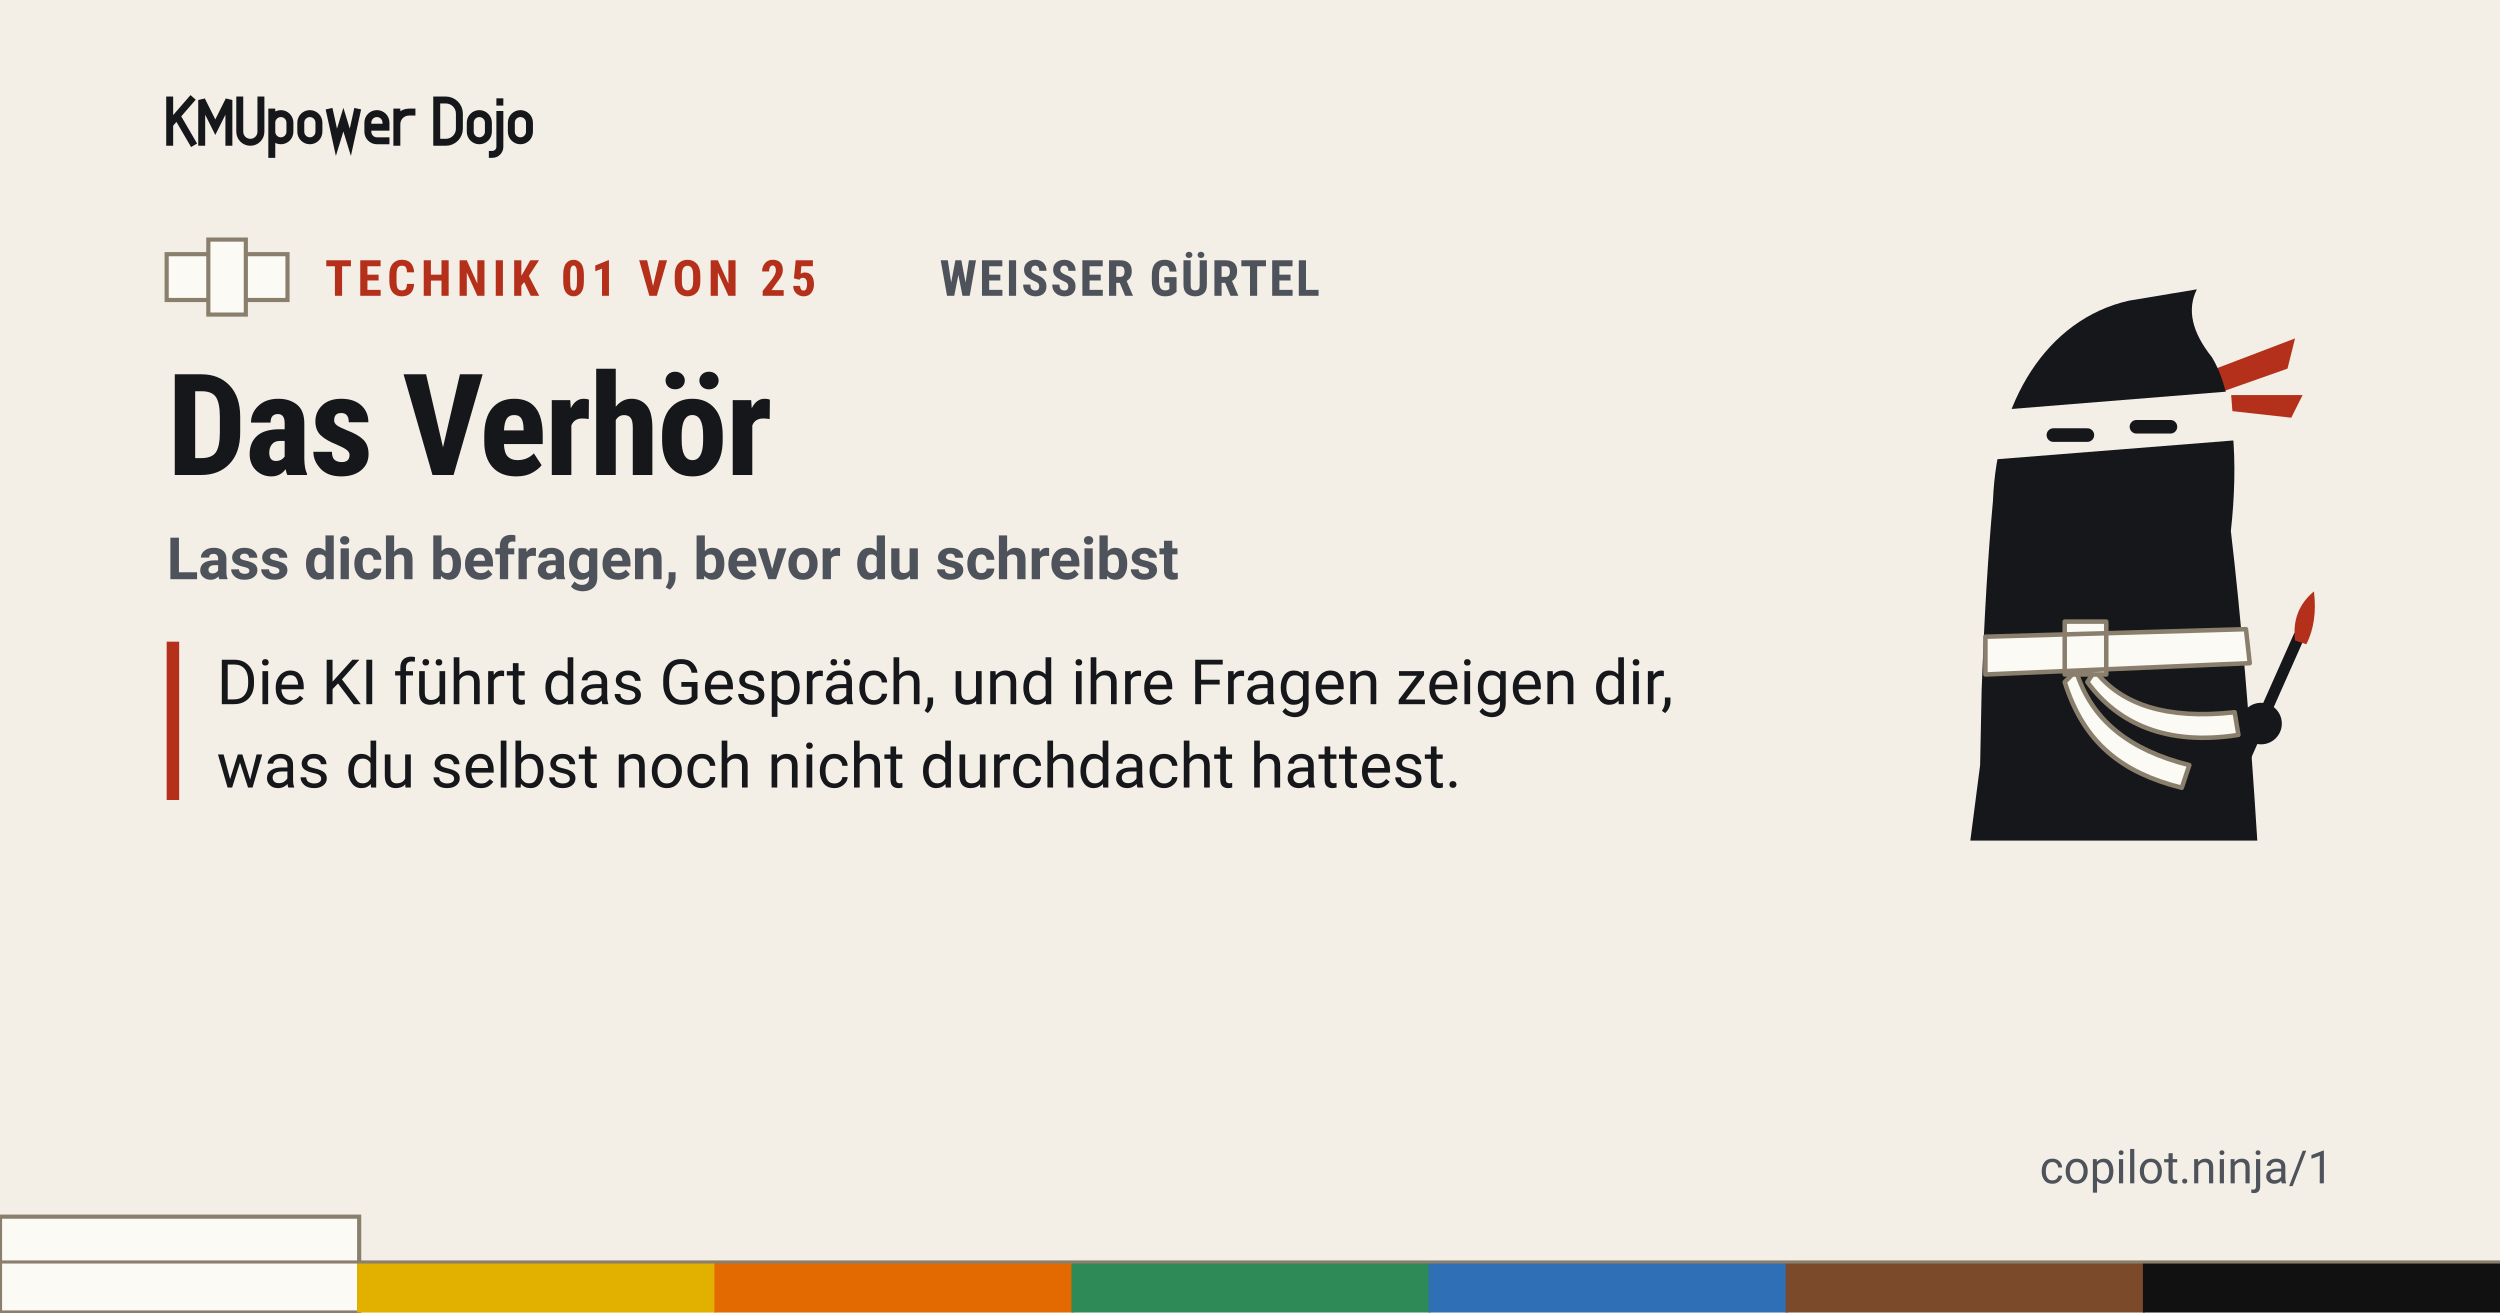
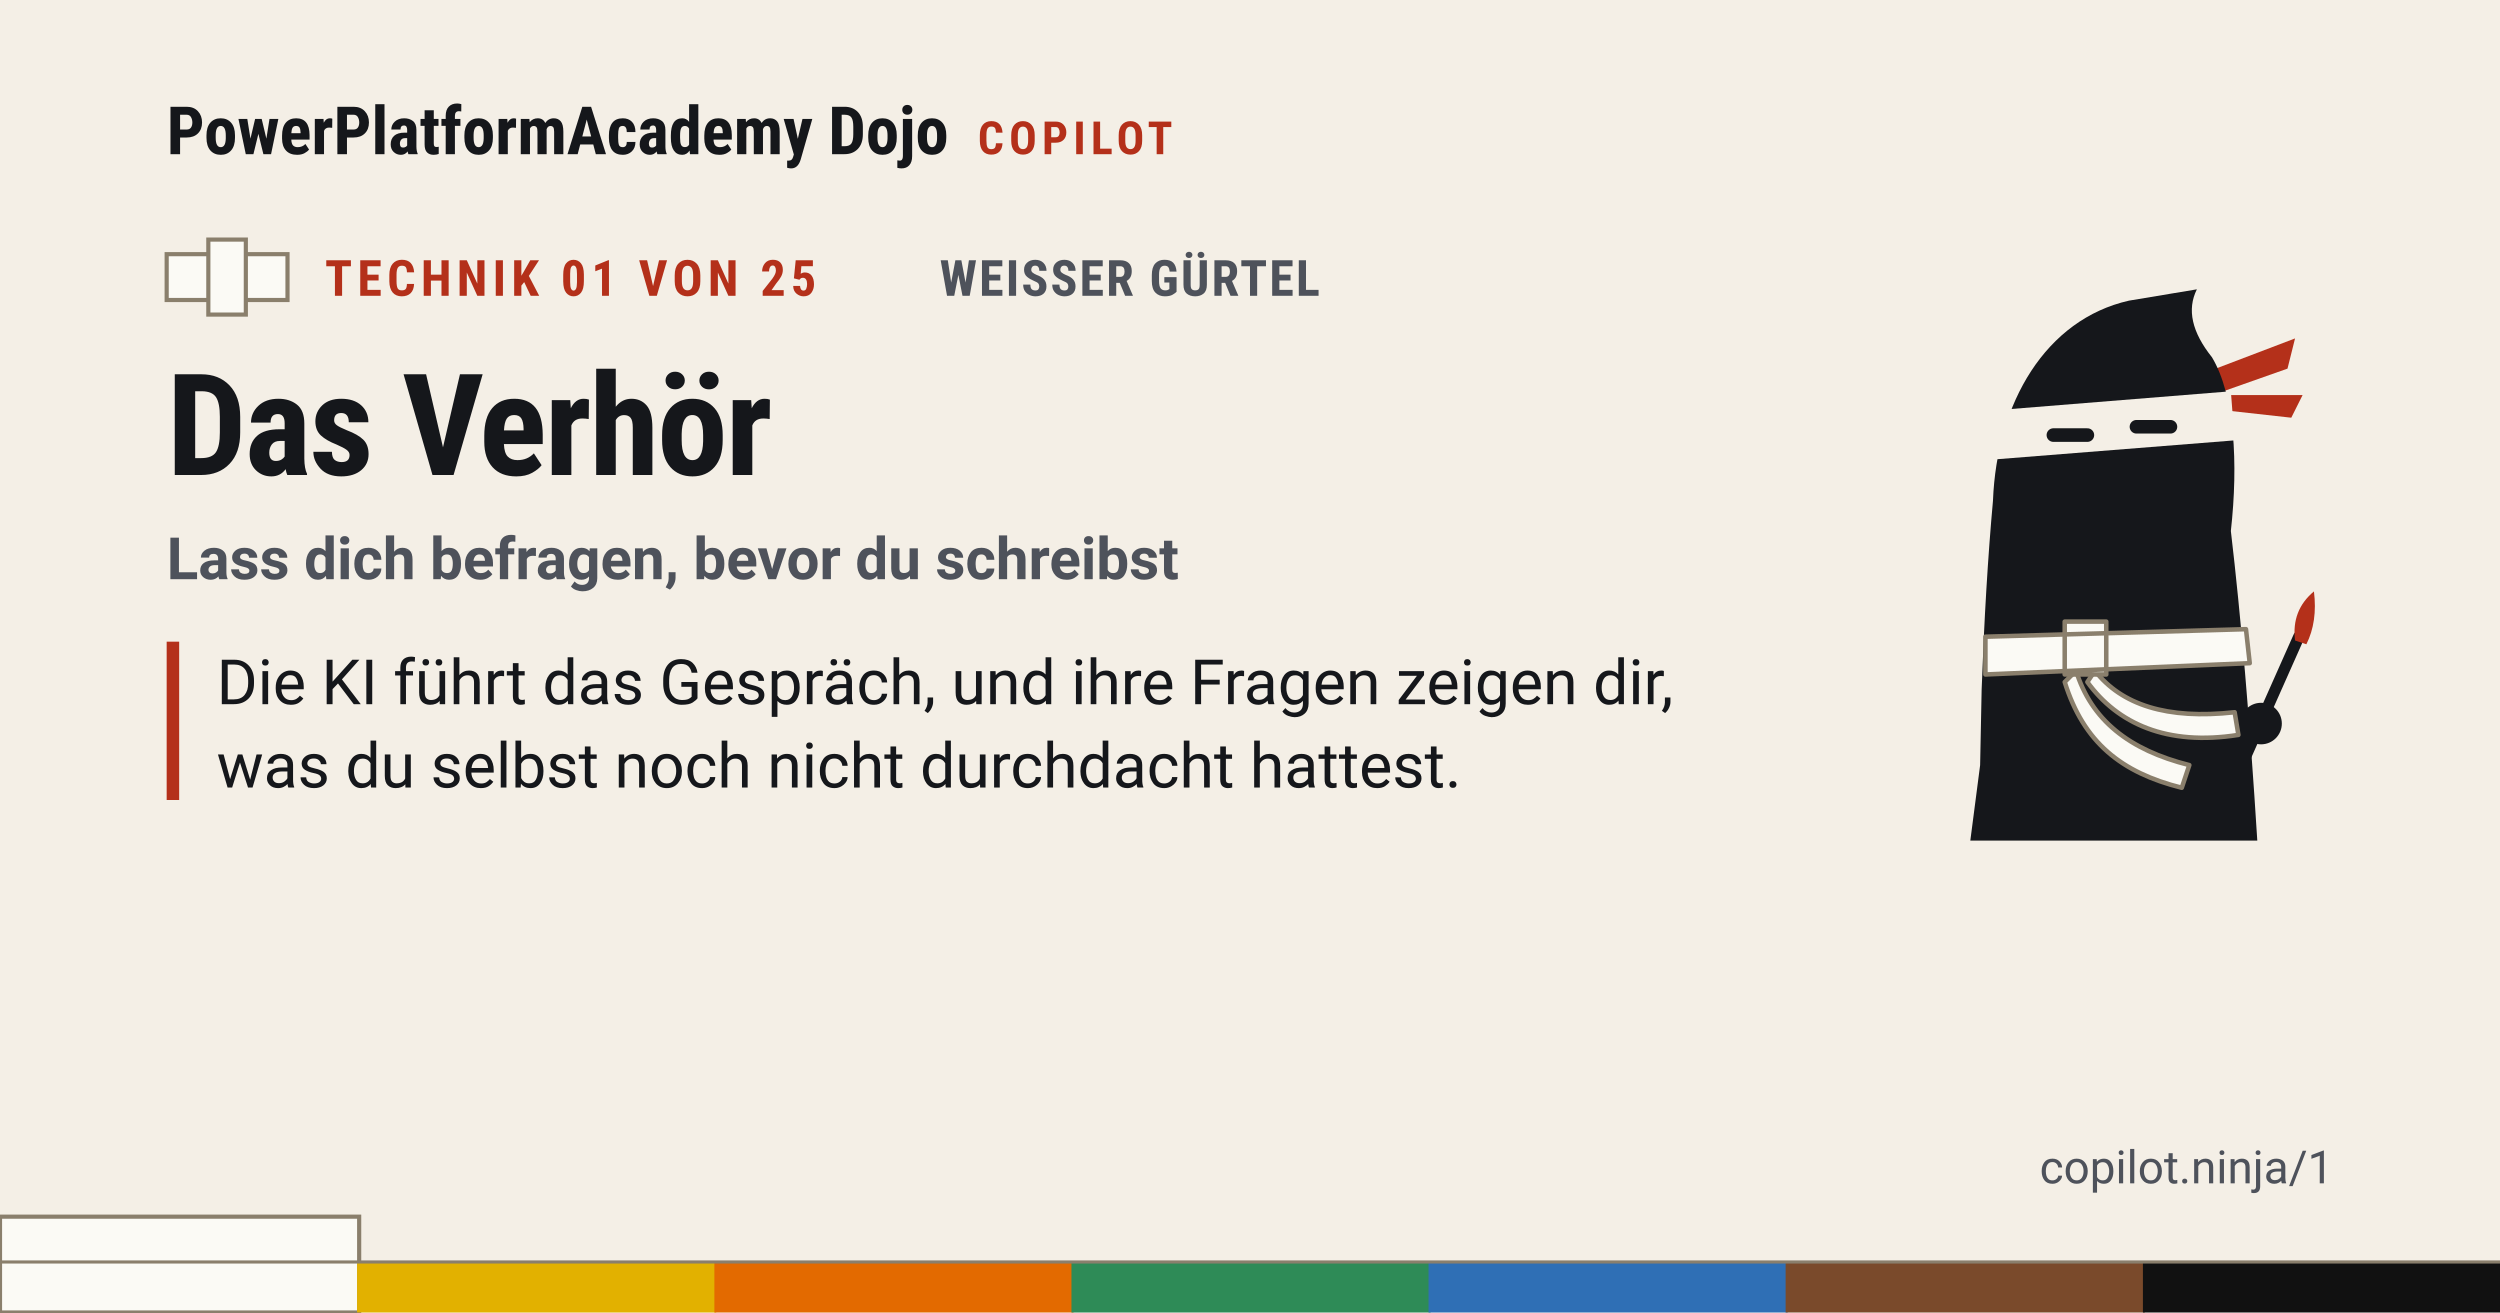
<svg xmlns="http://www.w3.org/2000/svg" width="1200" height="630" viewBox="0 0 1200 630" role="img" aria-label="Technik 01: Das Verhör. Die KI führt das Gespräch, und ihre Fragen zeigen dir, was du selbst noch nicht durchdacht hattest.">
  <rect width="1200" height="630" fill="#F4EFE6" />
-   <g transform="translate(80 48) scale(1.45)" fill="none" stroke="#15171B" stroke-width="2.3" stroke-linecap="square">
-     <path d="M1 0V14M8 0L1.5 7.5M3.6 5.6L8.5 14M11.6 14V0L16.1 9L20.6 0V14M24.2 0V10.5A3.5 3.5 0 0 0 31.2 10.5V0M34.8 18V4M34.8 7.5A3 3 0 0 1 40.8 7.5V10.5A3 3 0 0 1 34.8 10.5M44.4 7.5A3 3 0 0 1 50.4 7.5V10.5A3 3 0 0 1 44.4 10.5ZM54 4L56.2 14L58.5 6.5L60.8 14L63 4M66.8 9H72.6V7.5A3 3 0 0 0 66.6 7.5V10.5A3 3 0 0 0 69.6 13.5H72.6M76.2 14V4M76.2 8A4 4 0 0 1 80.2 4H81.2M89.4 0H92.4A4.5 4.5 0 0 1 96.9 4.5V9.5A4.5 4.5 0 0 1 92.4 14H89.4ZM100.5 7.5A3 3 0 0 1 106.5 7.5V10.5A3 3 0 0 1 100.5 10.5ZM110.3 4.8V15.5A2.5 2.5 0 0 1 107.8 18M110.3 0.6V0.7M114.1 7.5A3 3 0 0 1 120.1 7.5V10.5A3 3 0 0 1 114.1 10.5Z" />
-   </g>
+   <text x="80" y="74" font-family="Bahnschrift, 'Avenir Next Condensed', 'Roboto Condensed', 'Arial Narrow', sans-serif" font-stretch="condensed" font-weight="600" font-size="32" fill="#15171B">PowerPlatformAcademy Dojo<tspan font-weight="700" font-size="22" letter-spacing="2.5" fill="#B4301A" dx="14">COPILOT</tspan>
+   </text>
  <rect x="80" y="122" width="58" height="22" fill="#FBFAF5" stroke="#8A7F6C" stroke-width="2" />
  <rect x="100" y="115" width="18" height="36" fill="#FBFAF5" stroke="#8A7F6C" stroke-width="2" />
  <text x="156" y="142" font-family="Bahnschrift, 'Avenir Next Condensed', 'Roboto Condensed', 'Arial Narrow', sans-serif" font-weight="700" font-size="24" letter-spacing="2.5" fill="#B4301A">TECHNIK 01 VON 25</text>
  <text x="451" y="142" font-family="Bahnschrift, 'Avenir Next Condensed', 'Roboto Condensed', 'Arial Narrow', sans-serif" font-weight="600" font-size="24" letter-spacing="1" fill="#4E525B">WEISSER GÜRTEL</text>
  <text x="80" y="228" font-size="68" font-family="Bahnschrift, 'Avenir Next Condensed', 'Roboto Condensed', 'Arial Narrow', sans-serif" font-weight="700" fill="#15171B" letter-spacing="-1">Das Verhör</text>
  <text x="80" y="278" font-size="28" font-family="'Segoe UI', system-ui, -apple-system, Roboto, Arial, sans-serif" font-weight="600" fill="#4E525B">Lass dich befragen, bevor du schreibst</text>
  <rect x="80" y="308" width="6" height="76" fill="#B4301A" />
  <text x="104" y="338" font-size="30" font-family="'Segoe UI', system-ui, -apple-system, Roboto, Arial, sans-serif" fill="#15171B">Die KI führt das Gespräch, und ihre Fragen zeigen dir,</text>
  <text x="104" y="378" font-size="30" font-family="'Segoe UI', system-ui, -apple-system, Roboto, Arial, sans-serif" fill="#15171B">was du selbst noch nicht durchdacht hattest.</text>
  <svg x="902" y="128" width="218" height="290" viewBox="0 0 120 160">
    <style>.t-koerper{fill:#15171B}.t-gesicht{fill:#F4EFE6}.t-augen{fill:none;stroke:#15171B;stroke-width:3.6;stroke-linecap:round}.t-band,.t-pinsel-spitze{fill:#B4301A}.t-guertel,.t-guertel-enden{fill:#FBFAF5;stroke:#8A7F6C;stroke-width:1.2;stroke-linejoin:round}.t-pinsel-stiel{fill:none;stroke:#15171B;stroke-width:3;stroke-linecap:round}.t-hand{fill:#15171B}.t-rolle,.t-strich{display:none}</style>
    <g class="t-figur">
      <path class="t-band" d="M89 27l21-8-2 8-17 6zM90 34h22l-3 6-18-2z" />
      <path class="t-koerper" d="M24 152l2.6-20 .4-20q1-28 3-50c1-26 14-48 36-53l18-3q-4 8 4 18c6 10 7 28 5 46q4 34 7 82z" />
      <path class="t-gesicht" d="M31 38l62-5 1 13-63 5z" />
      <path class="t-augen" d="M46 44.6h9M68 42.4h9" />
      <g class="t-rolle">
        <path class="t-rolle-blatt" d="M30 114h60v18H30z" />
        <path class="t-rolle-zeilen" d="M38 120h40M38 126h28" />
        <path class="t-rolle-enden" d="M25 111h6v24h-6zM89 111h6v24h-6z" />
      </g>
      <path class="t-guertel-enden" d="M52 107c4 13 14 21 30 25l-2 6c-16-4-26-12-31-28zM57 107c7 9 19 13 37 11l1 6c-19 3-32-3-40-14z" />
      <path class="t-guertel" d="M28 98l69-2 1 9-70 3zM49 94h11v14H49z" />
      <g class="t-pinsel">
        <path class="t-pinsel-stiel" d="M95 134l16-36" />
        <path class="t-pinsel-spitze" d="M110 99q-1-8 5-13 1 8-2 14z" />
        <circle class="t-hand" cx="101" cy="121" r="5.5" />
      </g>
      <path class="t-strich" pathLength="1" d="M24 152l2.6-20 .4-20q1-28 3-50c1-26 14-48 36-53l18-3q-4 8 4 18c6 10 7 28 5 46q4 34 7 82z" />
    </g>
  </svg>
  <text x="1120" y="568" text-anchor="end" font-family="'Segoe UI', system-ui, -apple-system, Roboto, Arial, sans-serif" font-size="22" fill="#4E525B">copilot.ninja/1</text>
  <rect x="0.0" y="584" width="172.4" height="46" fill="#FBFAF5" stroke="#8A7F6C" stroke-width="2" />
  <rect x="171.4" y="606" width="172.4" height="24" fill="#E2B100" />
  <rect x="342.9" y="606" width="172.4" height="24" fill="#E36A00" />
  <rect x="514.3" y="606" width="172.4" height="24" fill="#2E8B57" />
  <rect x="685.7" y="606" width="172.4" height="24" fill="#2F6FB5" />
  <rect x="857.1" y="606" width="172.4" height="24" fill="#7A4A2B" />
  <rect x="1028.6" y="606" width="172.4" height="24" fill="#111111" />
  <rect x="0" y="605" width="1200" height="1.5" fill="#8A7F6C" />
</svg>
